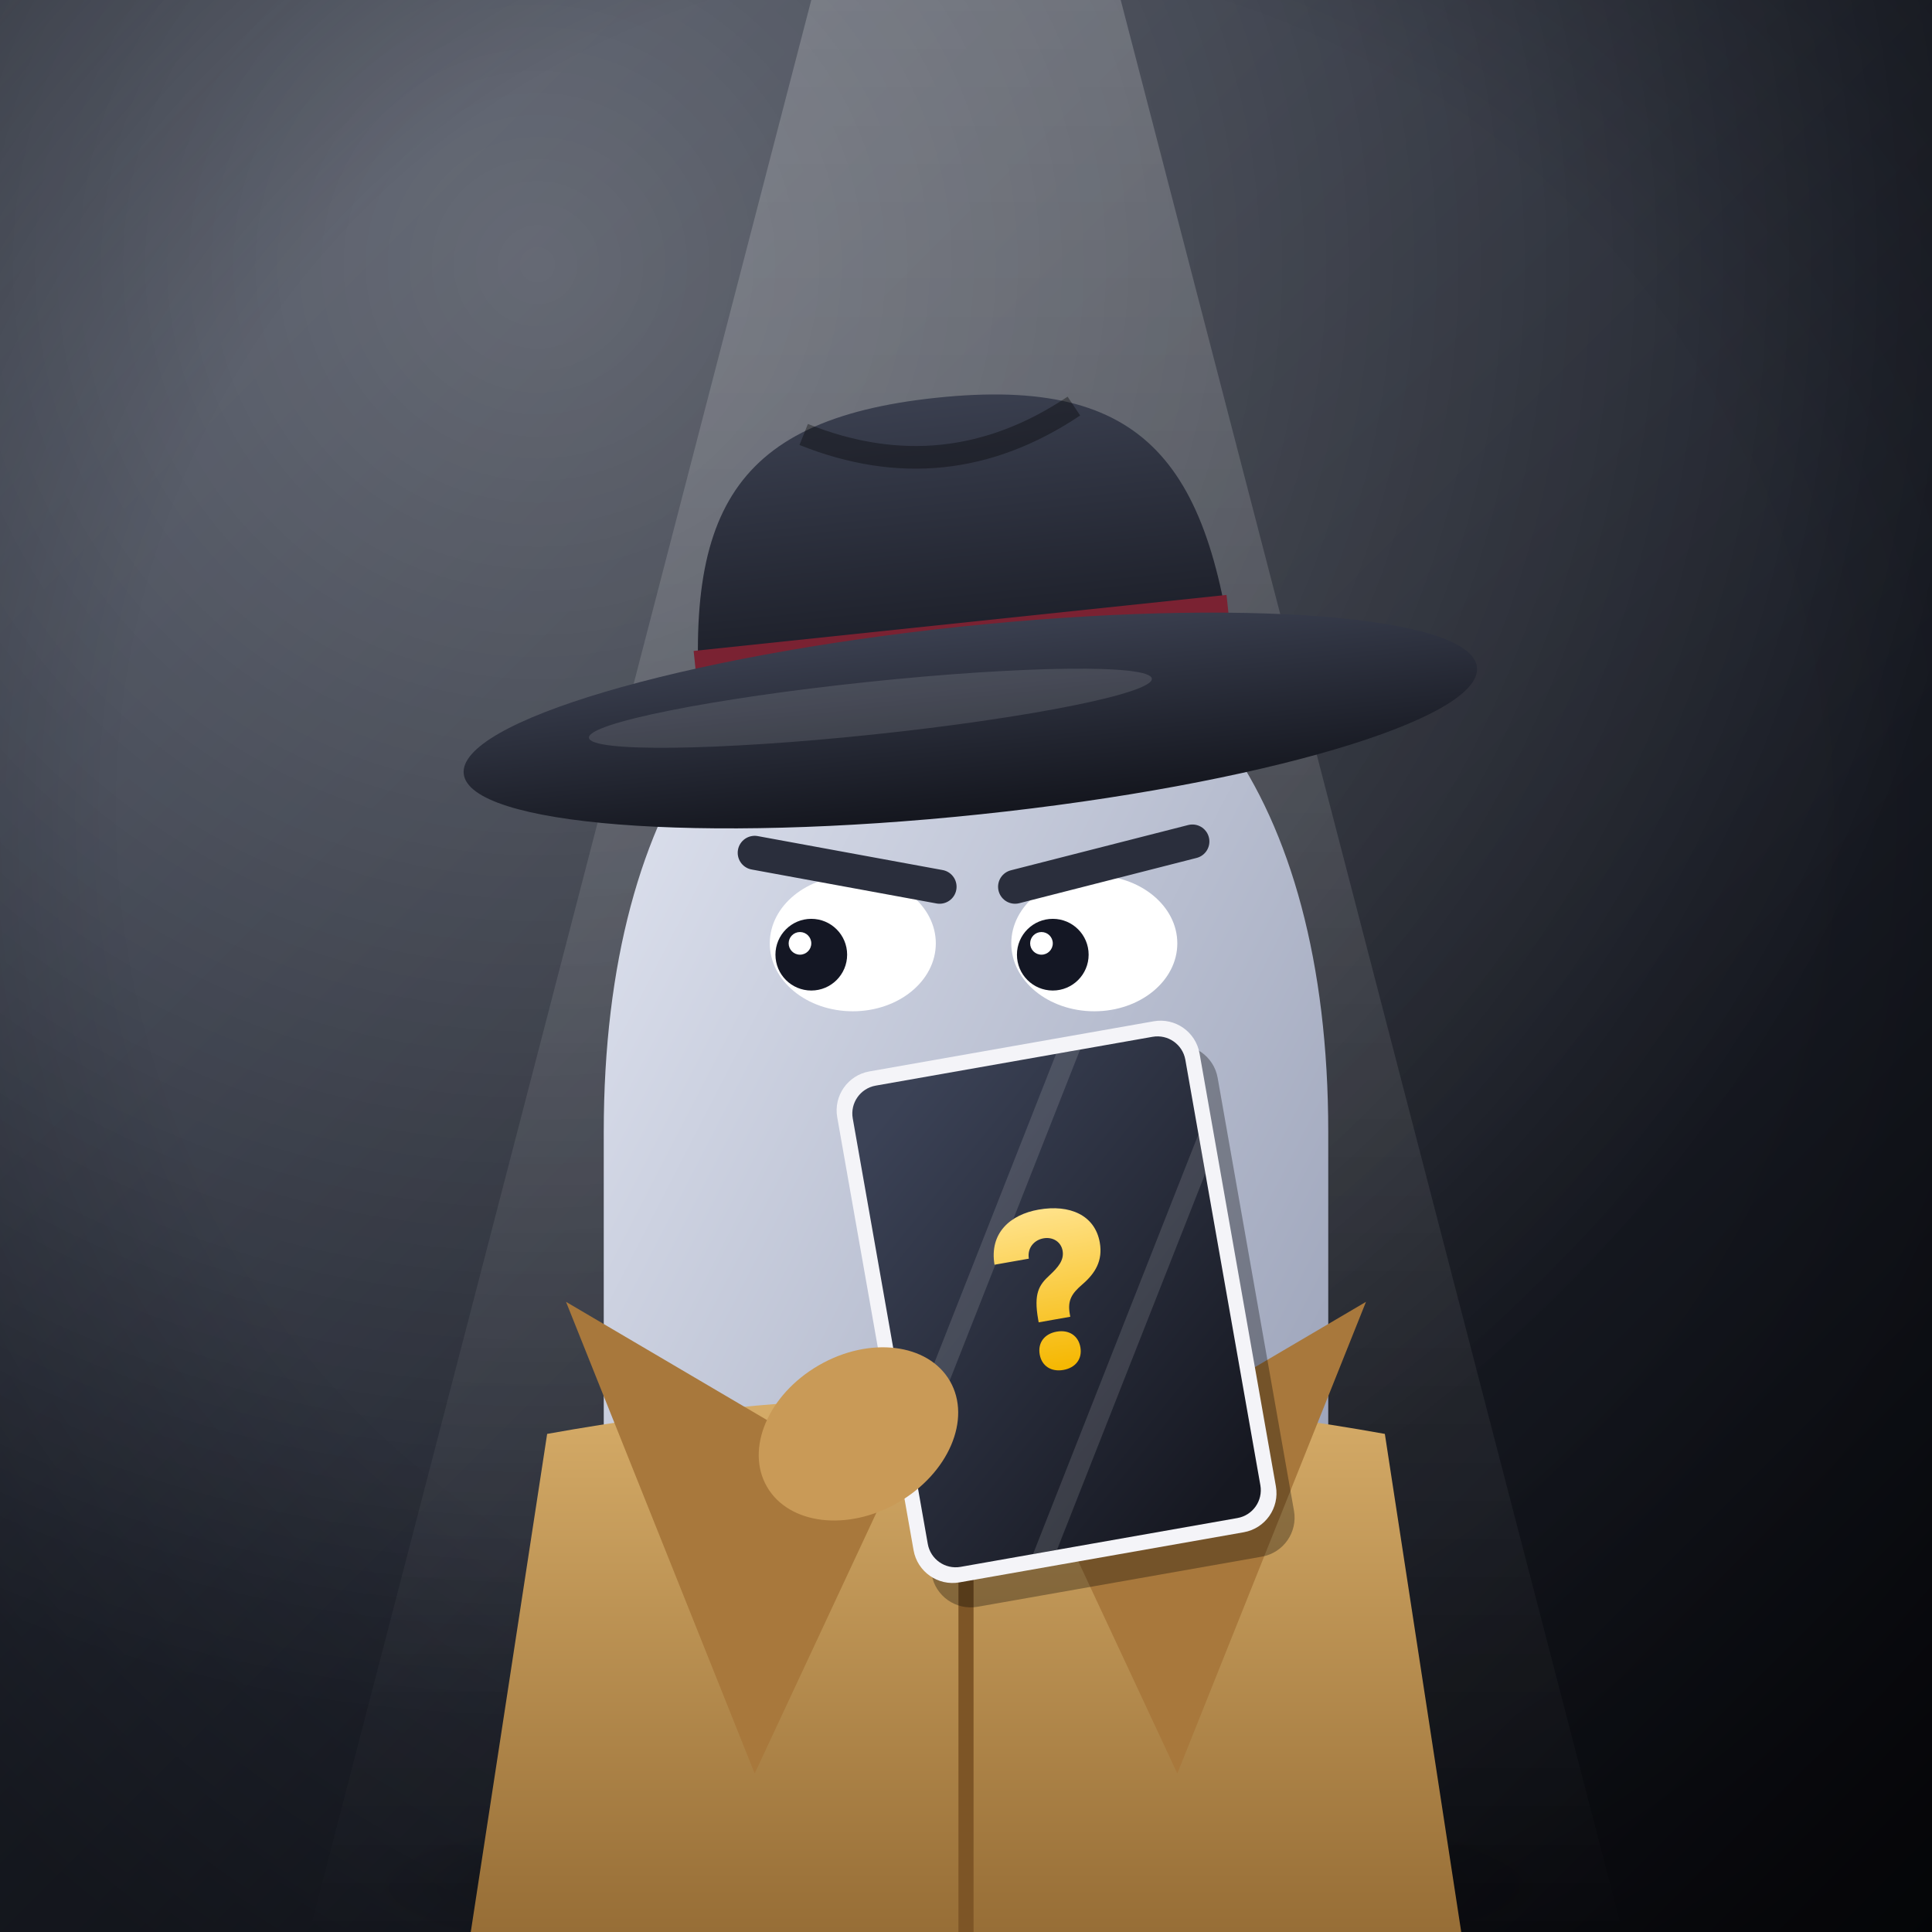
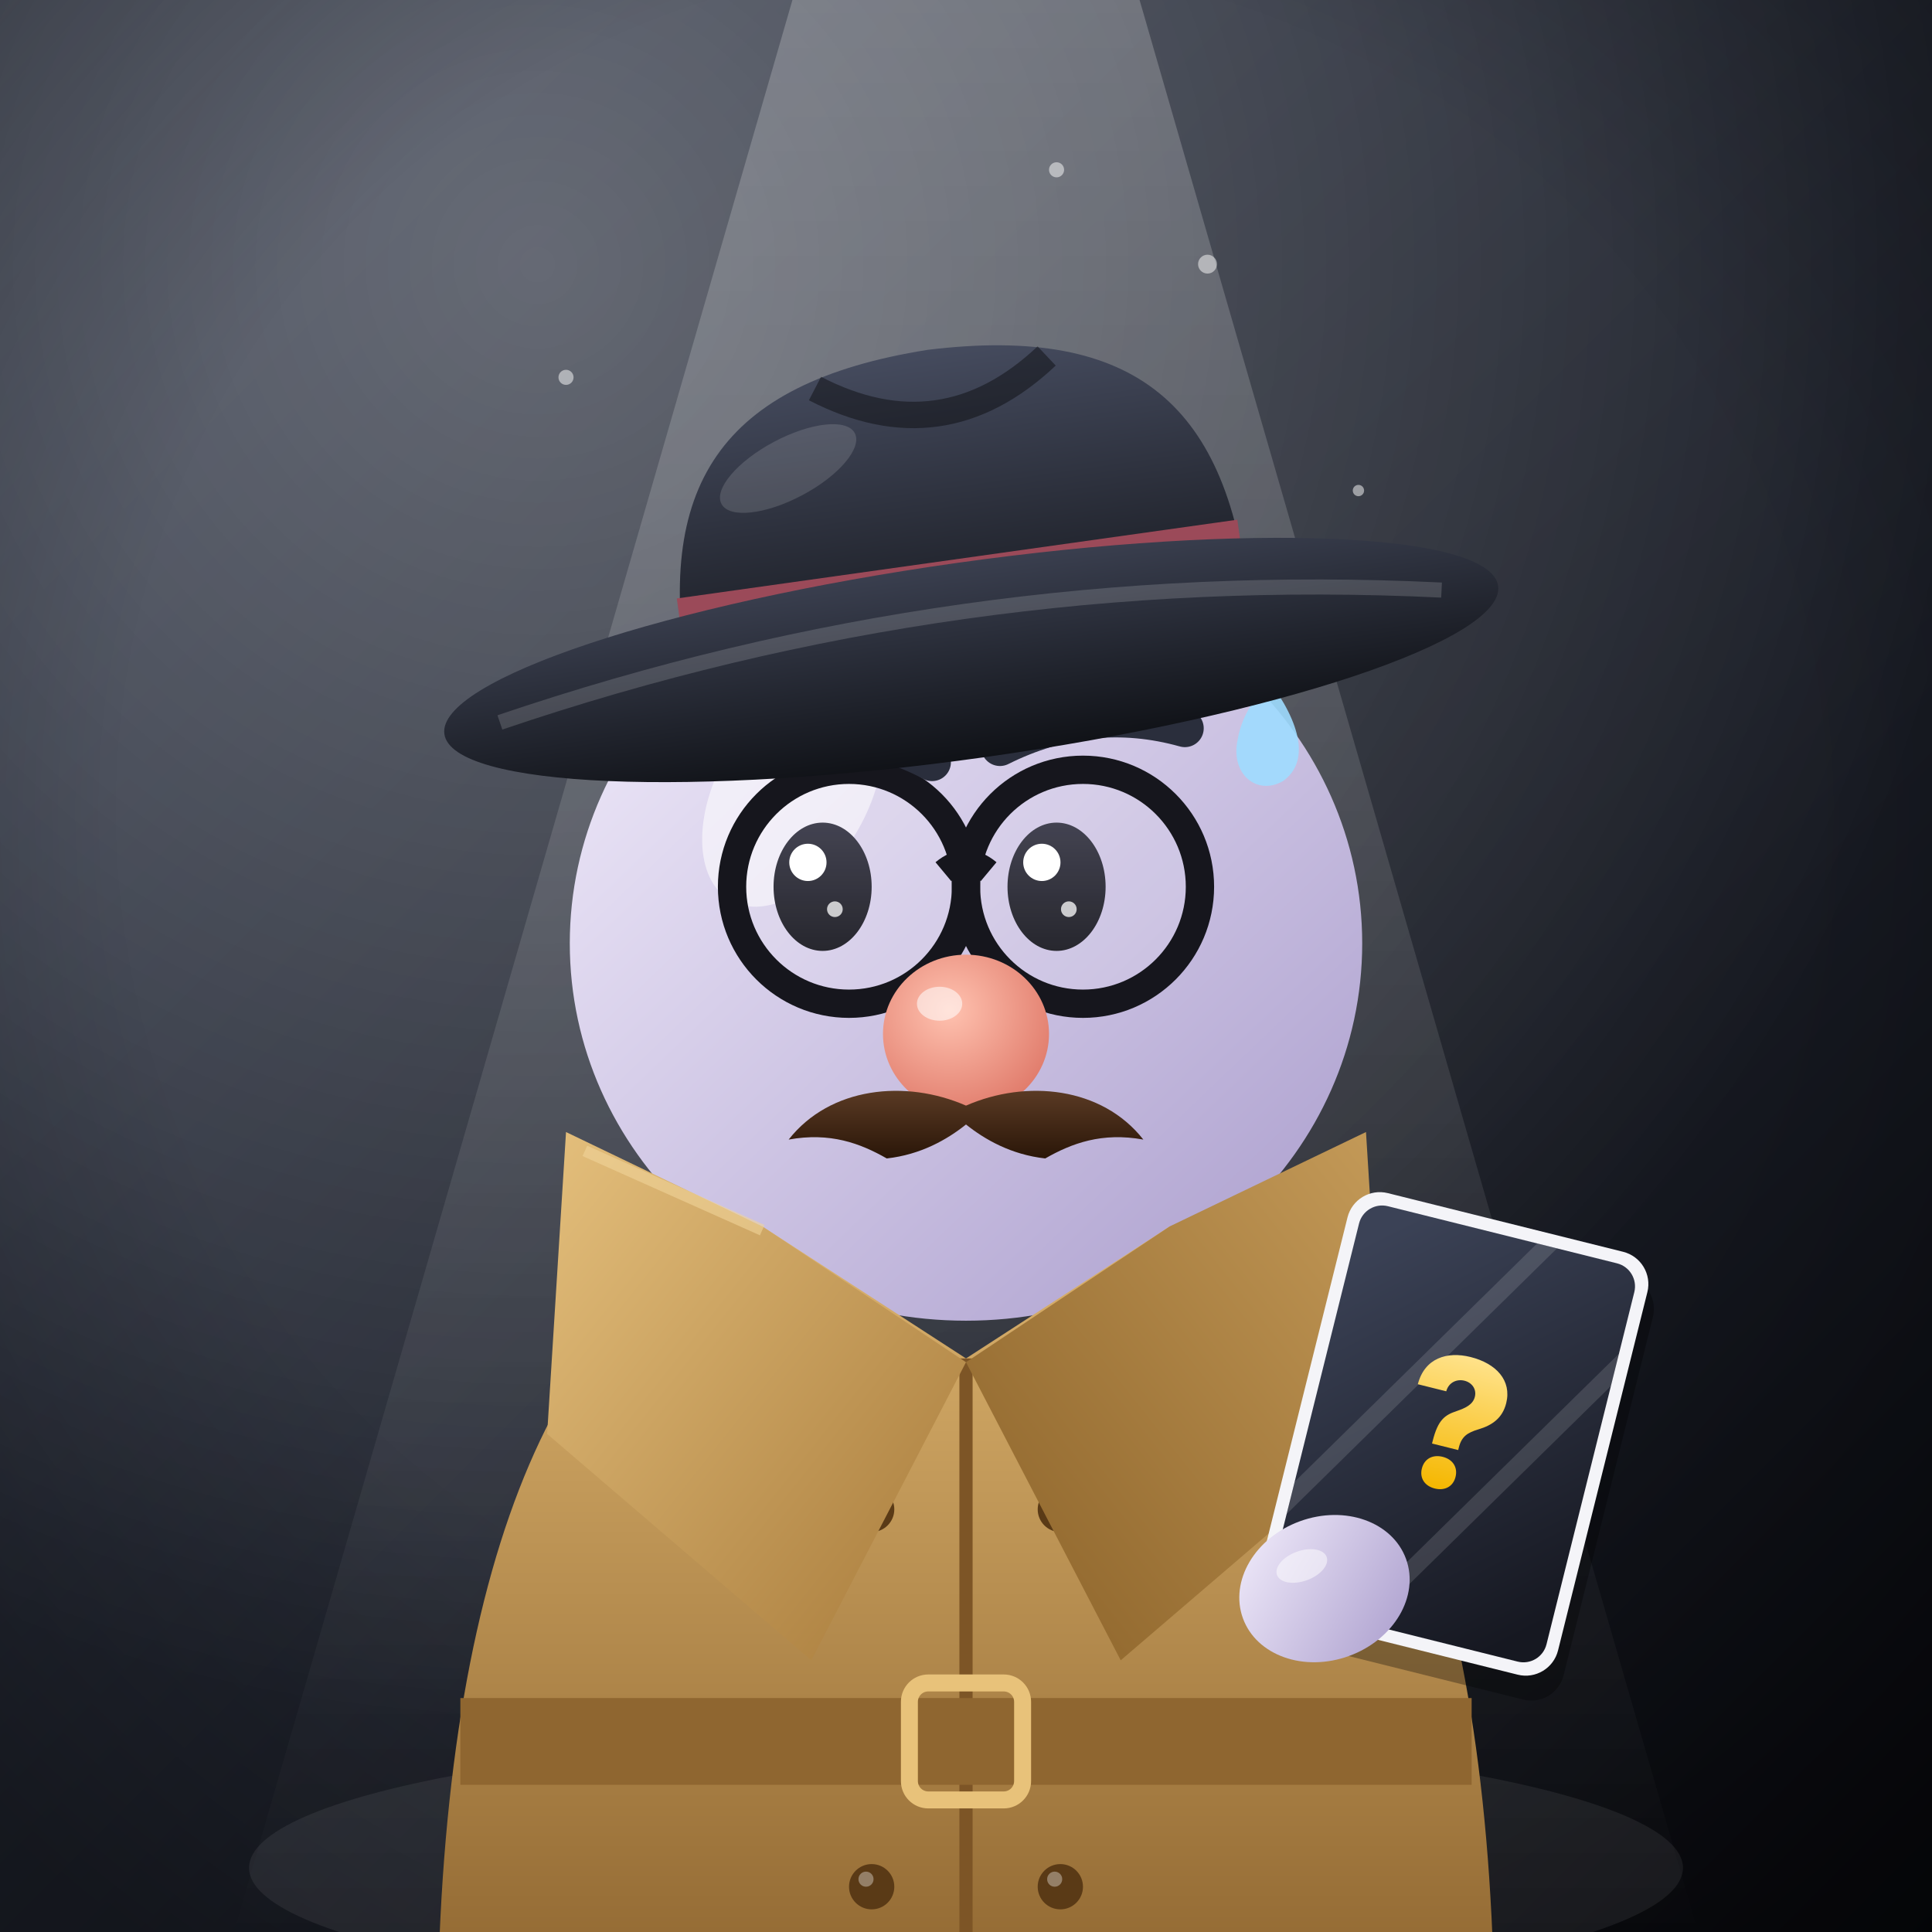
<svg xmlns="http://www.w3.org/2000/svg" viewBox="0 0 1024 1024">
  <defs>
    <linearGradient id="bg" x1="0" y1="0" x2="1" y2="1">
      <stop offset="0" stop-color="#3a4152" />
      <stop offset="1" stop-color="#07080c" />
    </linearGradient>
    <radialGradient id="light" cx="0.28" cy="0.14" r="0.75">
      <stop offset="0" stop-color="#fff" stop-opacity="0.26" />
      <stop offset="1" stop-color="#fff" stop-opacity="0" />
    </radialGradient>
    <radialGradient id="vig" cx="0.5" cy="0.42" r="0.72">
      <stop offset="0.6" stop-color="#000" stop-opacity="0" />
      <stop offset="1" stop-color="#000" stop-opacity="0.38" />
    </radialGradient>
    <radialGradient id="shadow" cx="0.5" cy="0.5" r="0.5">
      <stop offset="0" stop-color="#000" stop-opacity="0.5" />
      <stop offset="1" stop-color="#000" stop-opacity="0" />
    </radialGradient>
    <radialGradient id="goldGlow" cx="0.5" cy="0.5" r="0.5">
      <stop offset="0" stop-color="#ffc933" stop-opacity="0.6" />
      <stop offset="1" stop-color="#ffc933" stop-opacity="0" />
    </radialGradient>
    <radialGradient id="whiteGlow" cx="0.5" cy="0.5" r="0.5">
      <stop offset="0" stop-color="#fff" stop-opacity="0.45" />
      <stop offset="1" stop-color="#fff" stop-opacity="0" />
    </radialGradient>
    <linearGradient id="face" x1="0" y1="0" x2="0" y2="1">
      <stop offset="0" stop-color="#ffffff" />
      <stop offset="1" stop-color="#f1eff5" />
    </linearGradient>
    <linearGradient id="backFill" x1="0.2" y1="0" x2="0.8" y2="1">
      <stop offset="0" stop-color="#3b4256" />
      <stop offset="1" stop-color="#161821" />
    </linearGradient>
    <linearGradient id="gold" x1="0" y1="0" x2="0" y2="1">
      <stop offset="0" stop-color="#ffe28a" />
      <stop offset="1" stop-color="#f5b700" />
    </linearGradient>
    <symbol id="s-h" viewBox="-60 -60 120 100">
      <path d="M0 38 C-12 26 -58 2 -58 -26 C-58 -52 -24 -60 0 -34 C24 -60 58 -52 58 -26 C58 2 12 26 0 38 Z" />
    </symbol>
    <symbol id="s-s" viewBox="-60 -50 120 116">
      <path d="M0 -46 C12 -30 58 -6 58 20 C58 44 30 52 8 38 C10 50 16 58 26 64 L-26 64 C-16 58 -10 50 -8 38 C-30 52 -58 44 -58 20 C-58 -6 -12 -30 0 -46 Z" />
    </symbol>
    <symbol id="s-d" viewBox="-52 -60 104 120">
      <path d="M0 -58 C14 -36 34 -16 50 0 C34 16 14 36 0 58 C-14 36 -34 16 -50 0 C-34 -16 -14 -36 0 -58 Z" />
    </symbol>
    <symbol id="s-c" viewBox="-58 -56 116 118">
      <circle cx="0" cy="-27" r="27" />
      <circle cx="-29" cy="13" r="27" />
      <circle cx="29" cy="13" r="27" />
      <path d="M-9 4 C-9 34 -16 48 -30 60 L30 60 C16 48 9 34 9 4 Z" />
    </symbol>
+     <linearGradient id="eyeInk" x1="0" y1="0" x2="0" y2="1">
+       <stop offset="0" stop-color="#2a2a3a" />
+       <stop offset="1" stop-color="#0a0a12" />
+     </linearGradient>
+     <radialGradient id="blushG" cx="0.5" cy="0.5" r="0.5">
+       <stop offset="0" stop-color="#ff7aa2" stop-opacity="0.75" />
+       <stop offset="1" stop-color="#ff7aa2" stop-opacity="0" />
+     </radialGradient>
    <linearGradient id="spot" x1="0" y1="0" x2="0" y2="1">
-       <stop offset="0" stop-color="#fff" stop-opacity="0.2" />
+       <stop offset="0" stop-color="#fff" stop-opacity="0.22" />
      <stop offset="1" stop-color="#fff" stop-opacity="0" />
    </linearGradient>
    <linearGradient id="skin" x1="0" y1="0" x2="1" y2="1">
-       <stop offset="0" stop-color="#e2e6f2" />
-       <stop offset="1" stop-color="#8d95ad" />
+       <stop offset="0" stop-color="#f3eefc" />
+       <stop offset="1" stop-color="#a99ccc" />
    </linearGradient>
    <linearGradient id="coat" x1="0" y1="0" x2="0" y2="1">
-       <stop offset="0" stop-color="#d6ac68" />
+       <stop offset="0" stop-color="#dcb36e" />
      <stop offset="1" stop-color="#8f6630" />
    </linearGradient>
+     <linearGradient id="lapel" x1="0" y1="0" x2="1" y2="1">
+       <stop offset="0" stop-color="#e4bf7c" />
+       <stop offset="1" stop-color="#a77a3a" />
+     </linearGradient>
+     <linearGradient id="lapelR" x1="1" y1="0" x2="0" y2="1">
+       <stop offset="0" stop-color="#c49a58" />
+       <stop offset="1" stop-color="#8a6128" />
+     </linearGradient>
    <linearGradient id="hat" x1="0" y1="0" x2="0" y2="1">
+       <stop offset="0" stop-color="#454b5e" />
+       <stop offset="1" stop-color="#17191f" />
+     </linearGradient>
+     <linearGradient id="hatBrim" x1="0" y1="0" x2="0" y2="1">
      <stop offset="0" stop-color="#3a3f4f" />
-       <stop offset="1" stop-color="#14161e" />
+       <stop offset="1" stop-color="#101217" />
+     </linearGradient>
+     <radialGradient id="nose" cx="0.4" cy="0.35" r="0.7">
+       <stop offset="0" stop-color="#ffc2b0" />
+       <stop offset="1" stop-color="#e07a6a" />
+     </radialGradient>
+     <linearGradient id="tache" x1="0" y1="0" x2="0" y2="1">
+       <stop offset="0" stop-color="#5a3a24" />
+       <stop offset="1" stop-color="#2a1608" />
    </linearGradient>
  </defs>
  <rect width="1024" height="1024" fill="url(#bg)" />
  <rect width="1024" height="1024" fill="url(#light)" />
  <rect width="1024" height="1024" fill="url(#vig)" />
-   <path d="M430 0 H594 L860 1024 H164 Z" fill="url(#spot)" />
-   <ellipse cx="512" cy="1000" rx="320" ry="50" fill="url(#shadow)" opacity="1" />
-   <path d="M320 600 C320 420 400 320 512 320 C624 320 704 420 704 600 L704 1060 L320 1060 Z" fill="url(#skin)" />
-   <path d="M290 760 Q512 720 734 760 L780 1060 L244 1060 Z" fill="url(#coat)" />
-   <path d="M300 690 L470 790 L400 940 Z" fill="#a8783c" />
-   <path d="M724 690 L554 790 L624 940 Z" fill="#a8783c" />
-   <line x1="512" y1="800" x2="512" y2="1060" stroke="#7d5526" stroke-width="8" />
-   <ellipse cx="452" cy="500" rx="44" ry="36" fill="#fff" />
-   <ellipse cx="580" cy="500" rx="44" ry="36" fill="#fff" />
-   <circle cx="430" cy="506" r="19" fill="#141724" />
-   <circle cx="558" cy="506" r="19" fill="#141724" />
-   <circle cx="424" cy="500" r="6" fill="#fff" />
-   <circle cx="552" cy="500" r="6" fill="#fff" />
-   <path d="M400 452 L498 470 M538 470 L632 446" stroke="#2a2e3c" stroke-width="18" stroke-linecap="round" />
-   <g transform="rotate(-6 512 360)">
-     <path d="M370 380 C370 260 400 210 512 210 C624 210 654 260 654 380 Z" fill="url(#hat)" />
-     <path d="M440 222 Q512 260 584 222" stroke="#000" stroke-opacity="0.35" stroke-width="12" fill="none" />
-     <rect x="370" y="330" width="284" height="44" fill="#7a2232" />
-     <ellipse cx="512" cy="382" rx="270" ry="50" fill="url(#hat)" />
-     <ellipse cx="460" cy="370" rx="150" ry="14" fill="#fff" opacity="0.12" />
+   <path d="M420 0 H604 L900 1024 H124 Z" fill="url(#spot)" />
+   <ellipse cx="512" cy="990" rx="380" ry="70" fill="#fff" opacity="0.07" />
+   <circle cx="300" cy="200" r="4" fill="#fff" opacity="0.5" />
+   <circle cx="720" cy="260" r="3" fill="#fff" opacity="0.5" />
+   <circle cx="640" cy="140" r="5" fill="#fff" opacity="0.5" />
+   <circle cx="380" cy="330" r="3" fill="#fff" opacity="0.5" />
+   <circle cx="560" cy="90" r="4" fill="#fff" opacity="0.5" />
+   <ellipse cx="512" cy="500" rx="210" ry="200" fill="url(#skin)" />
+   <ellipse cx="420" cy="420" rx="40" ry="66" fill="#fff" opacity="0.55" transform="rotate(30 420 420)" />
+   <path d="M232 1060 C236 820 300 680 404 650 L512 720 L620 650 C724 680 788 820 792 1060 Z" fill="url(#coat)" />
+   <path d="M512 720 L512 1060" stroke="#7d5526" stroke-width="7" />
+   <rect x="244" y="900" width="536" height="46" fill="#8f6630" />
+   <rect x="482" y="892" width="60" height="62" rx="10" fill="none" stroke="#e8c27a" stroke-width="9" />
+   <circle cx="462" cy="800" r="12" fill="#5a3a16" />
+   <circle cx="459" cy="796" r="4" fill="#fff" opacity="0.35" />
+   <circle cx="562" cy="800" r="12" fill="#5a3a16" />
+   <circle cx="559" cy="796" r="4" fill="#fff" opacity="0.35" />
+   <circle cx="462" cy="1000" r="12" fill="#5a3a16" />
+   <circle cx="459" cy="996" r="4" fill="#fff" opacity="0.35" />
+   <circle cx="562" cy="1000" r="12" fill="#5a3a16" />
+   <circle cx="559" cy="996" r="4" fill="#fff" opacity="0.35" />
+   <path d="M300 600 L404 650 L512 722 L430 880 L290 760 Z" fill="url(#lapel)" />
+   <path d="M724 600 L620 650 L512 722 L594 880 L734 760 Z" fill="url(#lapelR)" />
+   <path d="M310 610 L404 652" stroke="#f0d49a" stroke-opacity="0.6" stroke-width="6" />
+   <ellipse cx="436" cy="470" rx="26" ry="34" fill="url(#eyeInk)" />
+   <circle cx="428.2" cy="457.08" r="9.88" fill="#fff" />
+   <circle cx="442.5" cy="481.9" r="4.16" fill="#fff" opacity="0.75" />
+   <ellipse cx="560" cy="470" rx="26" ry="34" fill="url(#eyeInk)" />
+   <circle cx="552.2" cy="457.08" r="9.88" fill="#fff" />
+   <circle cx="566.5" cy="481.9" r="4.16" fill="#fff" opacity="0.75" />
+   <circle cx="450" cy="470" r="62" fill="#fff" fill-opacity="0.12" stroke="#16161d" stroke-width="15" />
+   <circle cx="574" cy="470" r="62" fill="#fff" fill-opacity="0.12" stroke="#16161d" stroke-width="15" />
+   <path d="M500 462 Q512 452 524 462" stroke="#16161d" stroke-width="13" fill="none" />
+   <path d="M398 400 Q450 380 494 404" stroke="#2a2e3c" stroke-width="20" stroke-linecap="round" fill="none" />
+   <path d="M530 396 Q578 372 628 386" stroke="#2a2e3c" stroke-width="20" stroke-linecap="round" fill="none" />
+   <ellipse cx="512" cy="548" rx="44" ry="42" fill="url(#nose)" />
+   <ellipse cx="498" cy="532" rx="12" ry="9" fill="#fff" opacity="0.55" />
+   <path d="M512 586 C480 572 440 576 418 604 C440 600 456 606 470 614 C488 612 502 604 512 596 C522 604 536 612 554 614 C568 606 584 600 606 604 C584 576 544 572 512 586 Z" fill="url(#tache)" />
+   <path d="M672 360 C690 384 694 404 680 414 C666 422 652 410 656 392 C658 380 664 372 672 360 Z" fill="#9fdcff" opacity="0.9" />
+   <g transform="rotate(-8 512 330)">
+     <path d="M362 342 C358 236 400 186 512 184 C624 186 666 236 662 342 Z" fill="url(#hat)" />
+     <path d="M450 196 Q512 240 574 196" stroke="#000" stroke-opacity="0.4" stroke-width="14" fill="none" />
+     <rect x="362" y="296" width="300" height="48" fill="#8a2a3c" />
+     <rect x="362" y="296" width="300" height="10" fill="#fff" opacity="0.15" />
+     <ellipse cx="512" cy="350" rx="282" ry="52" fill="url(#hatBrim)" />
+     <path d="M260 348 Q512 300 764 348" stroke="#fff" stroke-opacity="0.16" stroke-width="8" fill="none" />
+     <ellipse cx="430" cy="236" rx="40" ry="16" fill="#fff" opacity="0.14" transform="rotate(-20 430 236)" />
  </g>
-   <g transform="translate(560 690) rotate(-10) scale(0.5)">
+   <g transform="translate(770 760) rotate(14) scale(0.42)">
    <clipPath id="bk11">
      <rect x="-179" y="-259" width="358" height="518" rx="30" />
    </clipPath>
    <rect x="-195" y="-275" width="390" height="550" rx="42" fill="#000" opacity="0.312" transform="translate(14.4 28.8)" />
    <rect x="-195" y="-275" width="390" height="550" rx="42" fill="#f4f4f8" />
    <rect x="-179" y="-259" width="358" height="518" rx="30" fill="url(#backFill)" />
    <g clip-path="url(#bk11)" stroke="#fff" stroke-opacity="0.13" stroke-width="22">
      <line x1="-260" y1="260" x2="120" y2="-360" />
      <line x1="-120" y1="360" x2="260" y2="-260" />
    </g>
    <text y="70" text-anchor="middle" font-family="SF Pro Rounded, ui-rounded, -apple-system, system-ui, sans-serif" font-weight="800" font-size="230" fill="url(#gold)">?</text>
  </g>
-   <ellipse cx="455" cy="760" rx="56" ry="42" fill="#c99a57" transform="rotate(-30 455 760)" />
+   <ellipse cx="702" cy="842" rx="46" ry="38" fill="url(#skin)" transform="rotate(-20 702 842)" />
+   <ellipse cx="690" cy="830" rx="14" ry="8" fill="#fff" opacity="0.5" transform="rotate(-20 690 830)" />
</svg>
